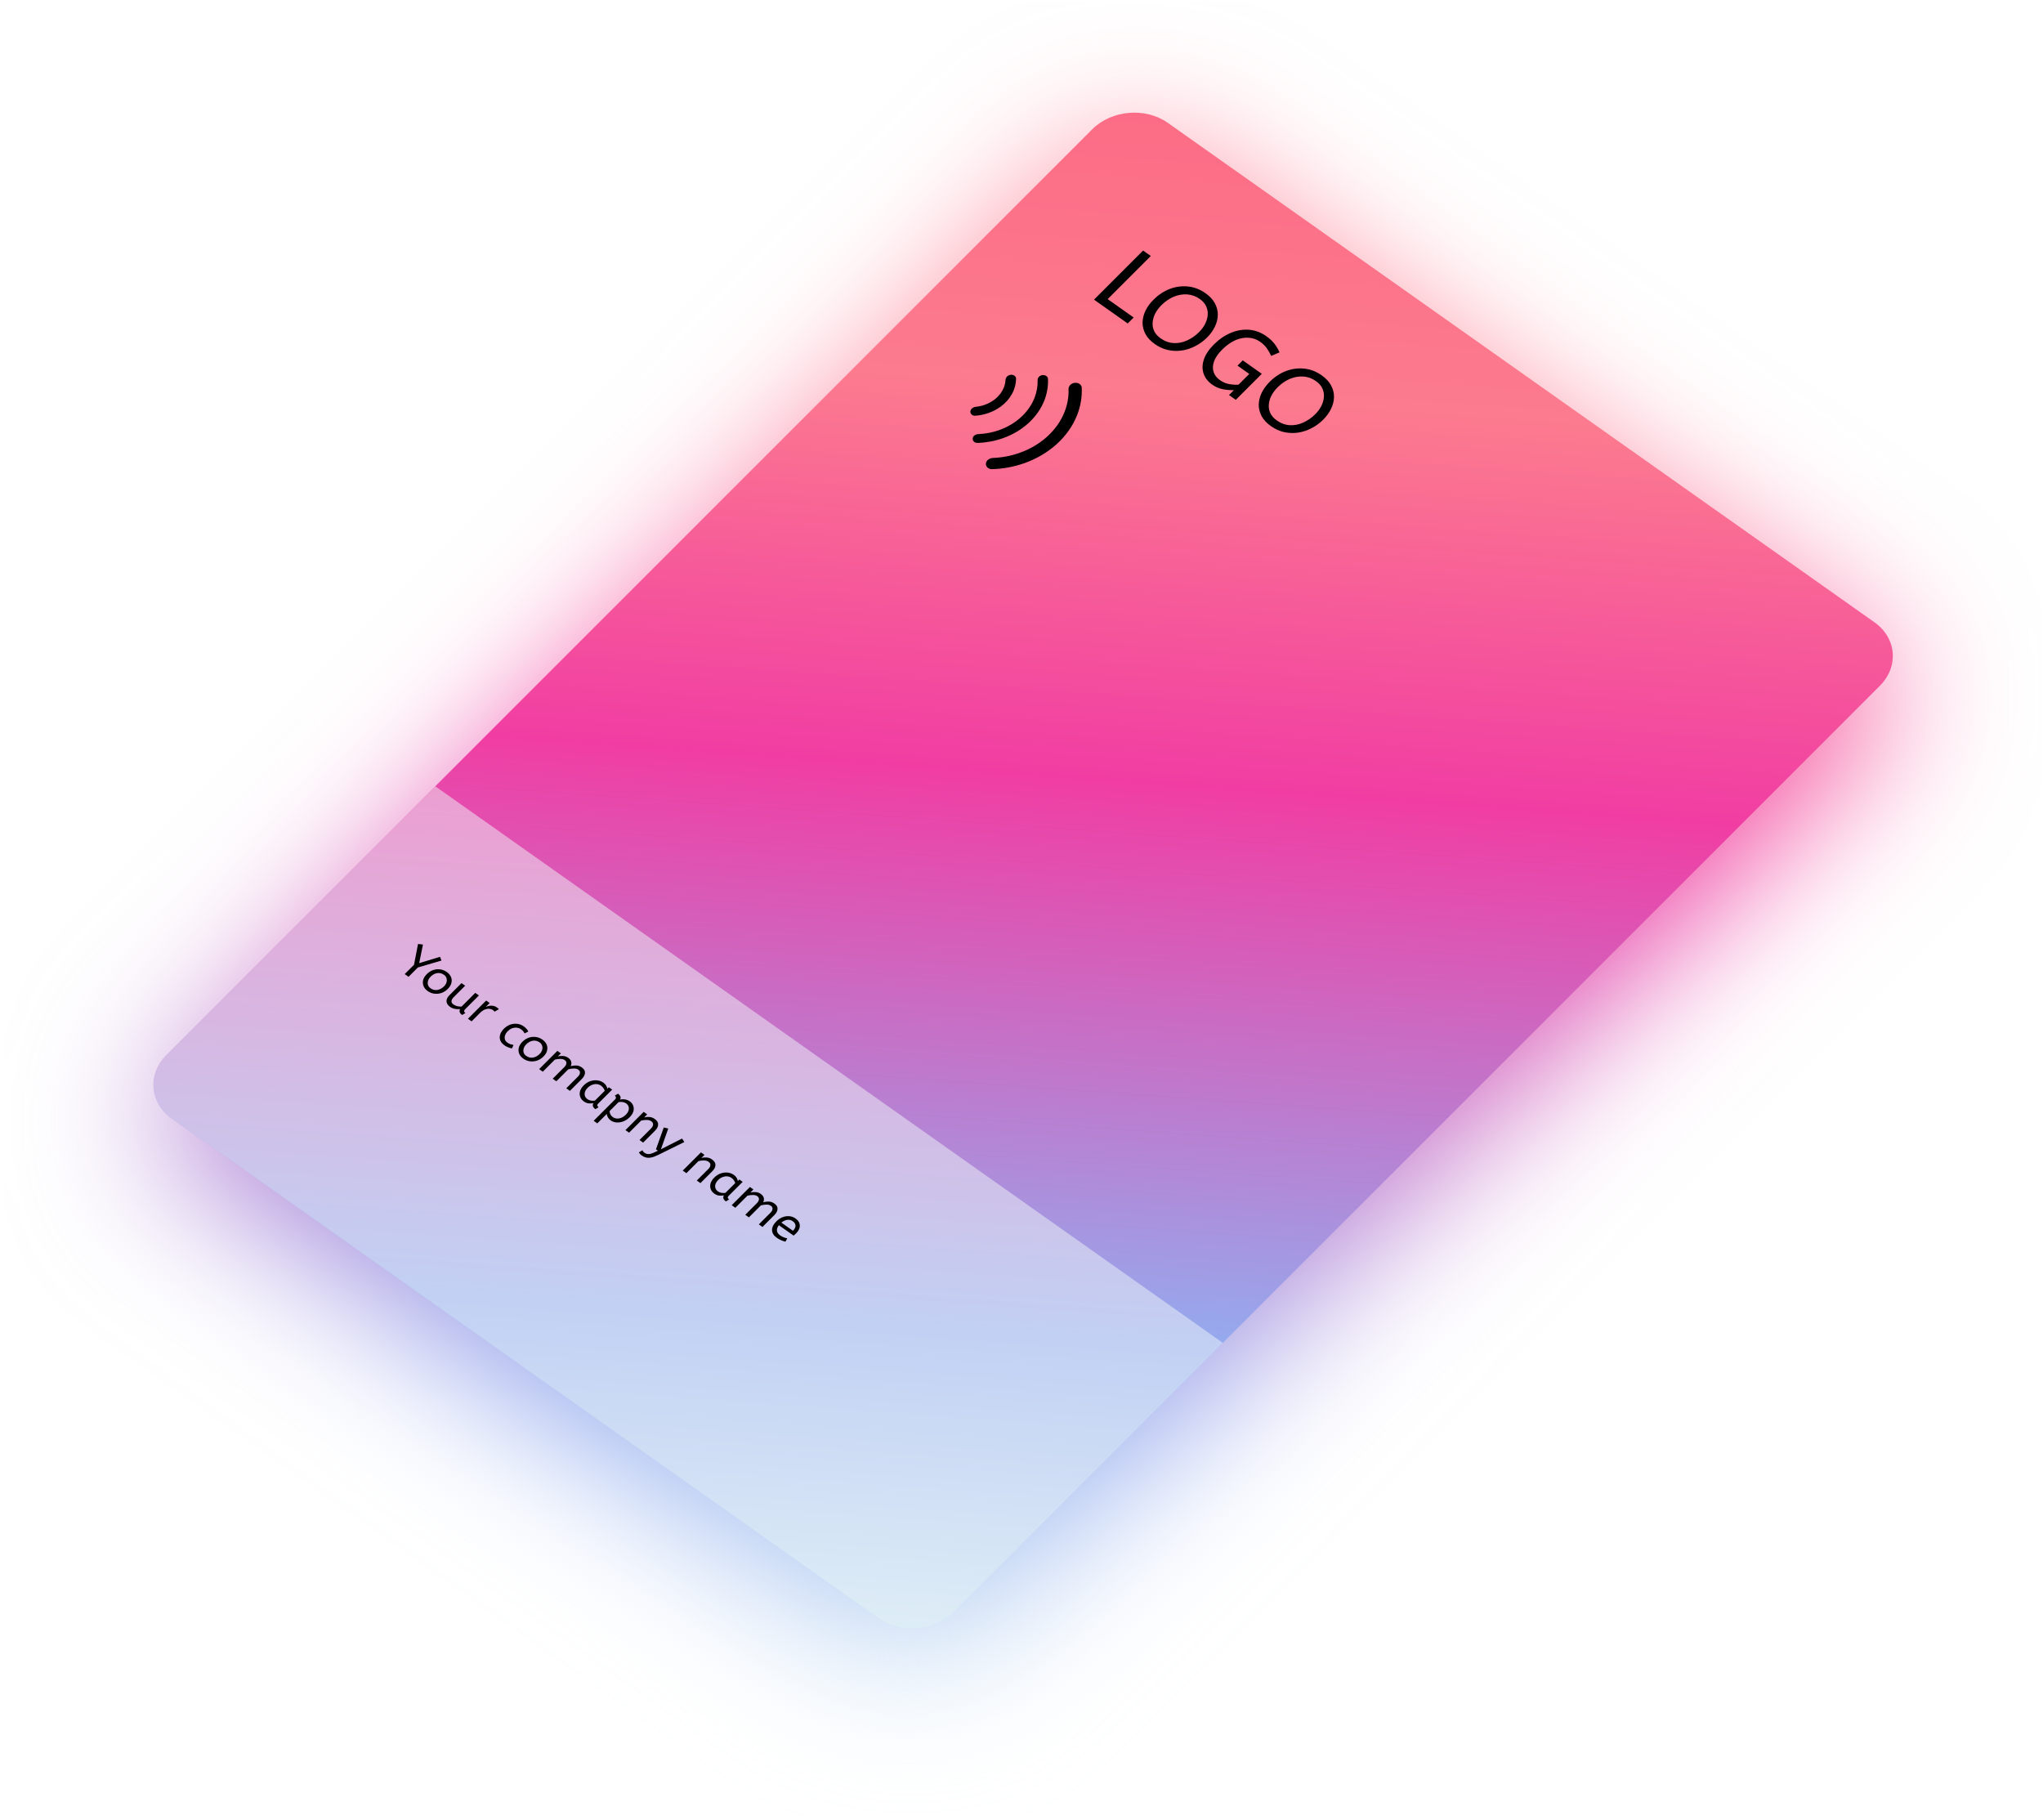
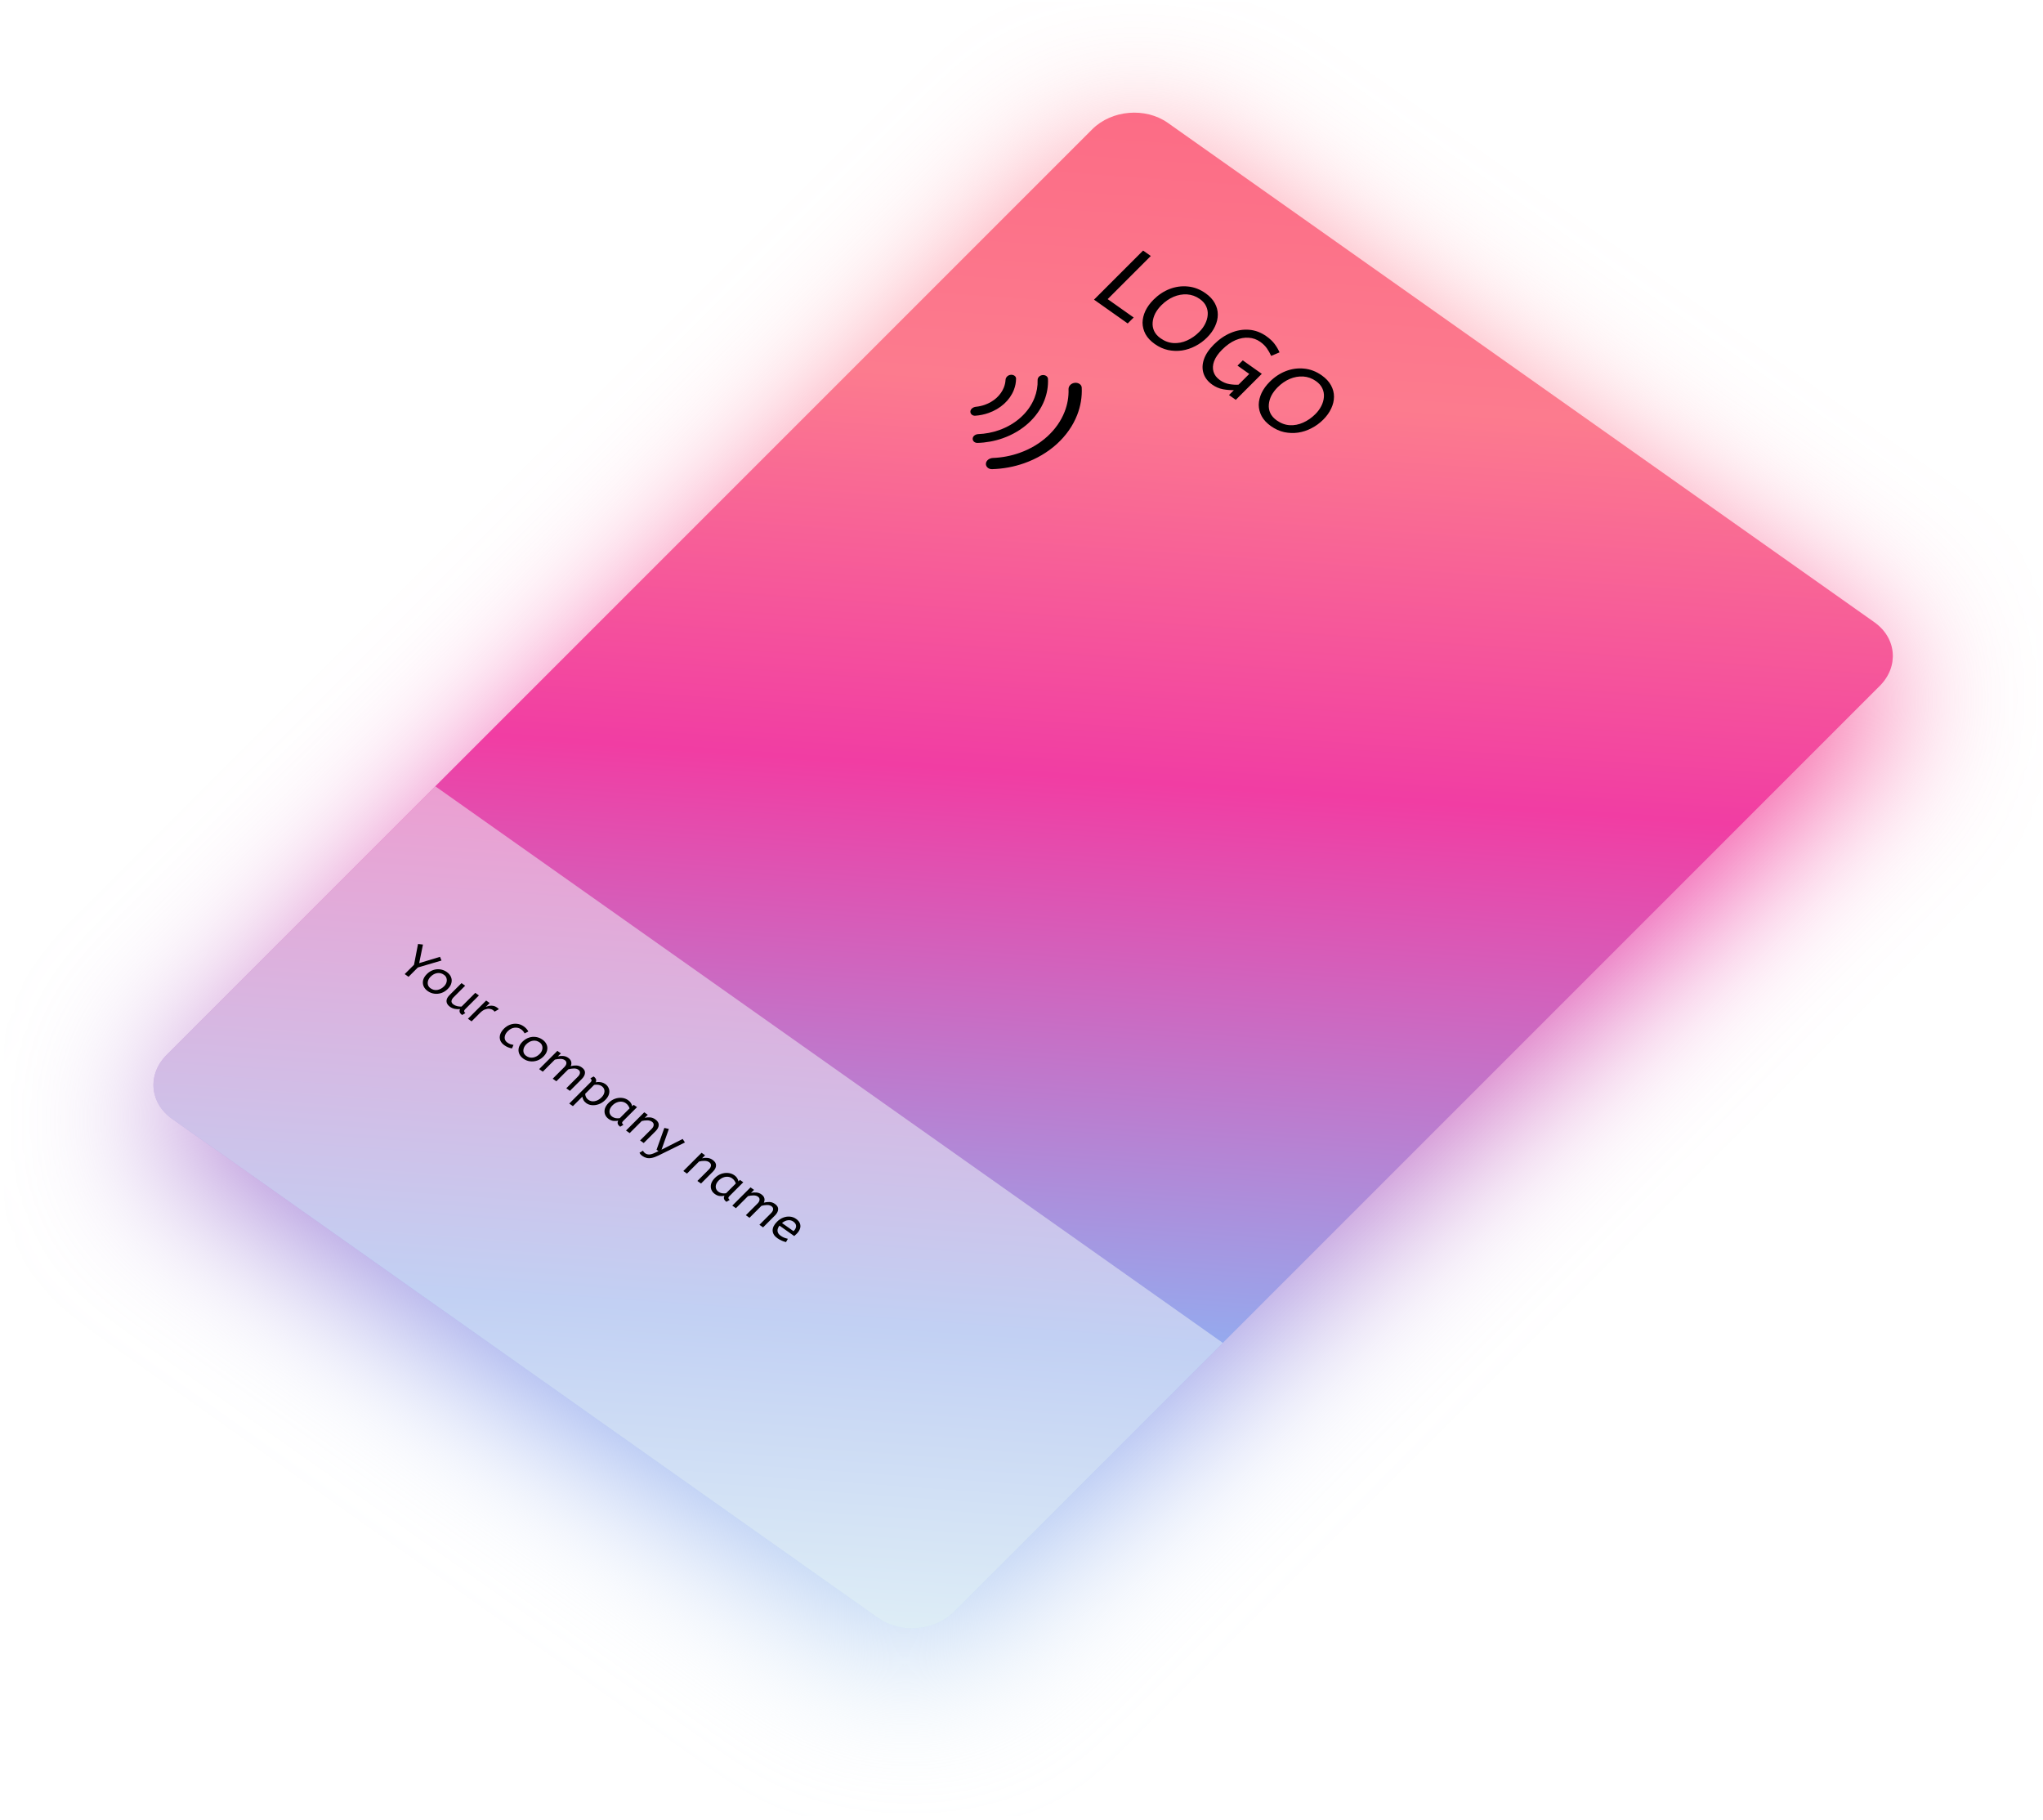
<svg xmlns="http://www.w3.org/2000/svg" width="412" height="367" viewBox="0 0 412 367" fill="none">
-   <g filter="url(#filter0_f_291_292)">
-     <rect width="194.474" height="284.009" rx="10" transform="matrix(0.816642 0.577145 -0.707107 0.707107 227.337 26.7021)" fill="url(#paint0_linear_291_292)" />
+   <g filter="url(#filter0_f_514_300)">
+     <rect width="194.474" height="284.009" rx="10" transform="matrix(0.816642 0.577145 -0.707107 0.707107 227.337 26.7021)" fill="url(#paint0_linear_514_300)" />
  </g>
-   <rect width="194.474" height="284.009" rx="10" transform="matrix(0.816642 0.577145 -0.707107 0.707107 227.337 19)" fill="url(#paint1_linear_291_292)" />
+   <rect width="194.474" height="284.009" rx="10" transform="matrix(0.816642 0.577145 -0.707107 0.707107 227.337 19)" fill="url(#paint1_linear_514_300)" />
  <path d="M87.781 158.557L246.597 270.796L192.399 324.994C188.494 328.899 181.672 329.481 177.162 326.294L34.679 225.597C30.169 222.409 29.678 216.659 33.584 212.754L87.781 158.557Z" fill="#F1F6F8" fill-opacity="0.5" />
  <path d="M198.824 93.48C198.774 94.102 199.33 94.63 200.067 94.609C202.283 94.544 204.482 94.138 206.555 93.407C209.043 92.529 211.288 91.206 213.131 89.529C214.973 87.853 216.368 85.865 217.217 83.707C217.924 81.909 218.238 80.029 218.146 78.161C218.115 77.54 217.448 77.113 216.717 77.202V77.202C215.985 77.292 215.466 77.864 215.487 78.485C215.54 80.025 215.271 81.571 214.688 83.053C213.964 84.894 212.773 86.591 211.201 88.021C209.628 89.452 207.712 90.582 205.589 91.33C203.881 91.933 202.073 92.277 200.248 92.349C199.511 92.379 198.874 92.858 198.824 93.48V93.48Z" fill="black" />
  <path d="M196.157 88.429C196.118 88.918 196.554 89.333 197.133 89.316C198.874 89.265 200.602 88.946 202.231 88.372C204.186 87.682 205.95 86.642 207.397 85.325C208.845 84.008 209.941 82.447 210.608 80.751C211.163 79.338 211.41 77.861 211.337 76.394C211.313 75.906 210.79 75.57 210.215 75.64V75.64C209.64 75.711 209.232 76.16 209.249 76.648C209.29 77.858 209.079 79.073 208.621 80.237C208.052 81.684 207.117 83.017 205.881 84.141C204.646 85.265 203.141 86.152 201.472 86.74C200.13 87.214 198.709 87.484 197.275 87.541C196.697 87.564 196.196 87.941 196.157 88.429V88.429Z" fill="black" />
  <path d="M195.691 82.959C195.652 83.452 196.093 83.873 196.677 83.832C197.593 83.768 198.498 83.582 199.357 83.279C200.547 82.86 201.619 82.227 202.5 81.426C203.381 80.625 204.047 79.675 204.453 78.643C204.746 77.898 204.898 77.123 204.904 76.348C204.908 75.854 204.376 75.515 203.796 75.585V75.585C203.215 75.656 202.808 76.111 202.781 76.605C202.753 77.119 202.641 77.63 202.447 78.124C202.14 78.905 201.635 79.623 200.969 80.23C200.303 80.836 199.491 81.314 198.591 81.632C198.021 81.833 197.425 81.966 196.82 82.028C196.238 82.088 195.731 82.465 195.691 82.959V82.959Z" fill="black" />
  <path d="M220.625 60.424L230.524 50.525L232.076 51.621L223.378 60.319L228.621 64.024L227.419 65.226L220.625 60.424ZM232.879 69.374C232.03 68.774 231.405 68.108 231.005 67.374C230.614 66.631 230.416 65.863 230.41 65.07C230.424 64.276 230.617 63.479 230.989 62.68C231.371 61.888 231.916 61.139 232.623 60.432C233.594 59.461 234.674 58.743 235.862 58.28C237.071 57.815 238.3 57.645 239.549 57.771C240.807 57.888 241.997 58.343 243.118 59.136C243.957 59.728 244.576 60.391 244.976 61.124C245.387 61.866 245.591 62.637 245.588 63.44C245.585 64.242 245.397 65.034 245.024 65.816C244.661 66.606 244.126 67.355 243.419 68.062C242.712 68.769 241.922 69.345 241.05 69.79C240.188 70.243 239.287 70.54 238.347 70.68C237.417 70.811 236.483 70.779 235.546 70.583C234.618 70.378 233.729 69.975 232.879 69.374ZM234.039 68.215C234.878 68.807 235.754 69.129 236.669 69.181C237.584 69.232 238.48 69.061 239.358 68.667C240.255 68.271 241.081 67.696 241.835 66.942C242.344 66.433 242.747 65.881 243.044 65.287C243.342 64.692 243.511 64.095 243.552 63.497C243.602 62.889 243.496 62.307 243.234 61.752C242.983 61.204 242.558 60.718 241.959 60.295C241.164 59.733 240.303 59.423 239.378 59.364C238.463 59.313 237.556 59.476 236.657 59.855C235.769 60.241 234.952 60.807 234.208 61.551C233.698 62.06 233.285 62.613 232.968 63.209C232.67 63.804 232.497 64.405 232.446 65.013C232.396 65.621 232.496 66.199 232.747 66.747C233.01 67.302 233.44 67.792 234.039 68.215ZM244.472 77.567C243.59 76.944 243.004 76.192 242.714 75.311C242.424 74.43 242.446 73.488 242.78 72.485C243.123 71.473 243.79 70.472 244.78 69.482C245.836 68.426 246.971 67.643 248.186 67.134C249.411 66.616 250.636 66.404 251.862 66.497C253.108 66.59 254.28 67.024 255.38 67.801C256.088 68.302 256.644 68.823 257.048 69.367C257.453 69.91 257.782 70.473 258.037 71.055L256.348 71.768C256.107 71.228 255.818 70.718 255.481 70.238C255.154 69.765 254.702 69.325 254.125 68.917C253.439 68.433 252.669 68.162 251.815 68.106C250.97 68.04 250.083 68.201 249.155 68.591C248.237 68.988 247.335 69.63 246.449 70.516C245.657 71.308 245.12 72.087 244.837 72.853C244.564 73.609 244.527 74.315 244.726 74.971C244.925 75.627 245.351 76.185 246.005 76.647C246.614 77.078 247.262 77.351 247.947 77.465C248.652 77.577 249.259 77.611 249.767 77.568L251.931 75.404L249.562 73.731L250.623 72.67L254.461 75.383L249.214 80.629L247.843 79.66L248.832 78.67C248.159 78.693 247.428 78.634 246.638 78.495C245.858 78.346 245.136 78.036 244.472 77.567ZM256.31 85.934C255.461 85.333 254.836 84.667 254.436 83.933C254.045 83.19 253.847 82.422 253.84 81.63C253.854 80.835 254.047 80.038 254.419 79.239C254.802 78.447 255.347 77.698 256.054 76.991C257.025 76.02 258.105 75.302 259.293 74.839C260.502 74.374 261.73 74.204 262.979 74.33C264.238 74.447 265.427 74.902 266.549 75.695C267.387 76.287 268.007 76.95 268.407 77.684C268.818 78.425 269.022 79.196 269.019 79.999C269.016 80.801 268.827 81.593 268.454 82.375C268.092 83.165 267.557 83.914 266.85 84.621C266.143 85.328 265.353 85.904 264.48 86.349C263.618 86.802 262.718 87.099 261.778 87.24C260.848 87.371 259.914 87.338 258.976 87.142C258.048 86.937 257.159 86.534 256.31 85.934ZM257.47 84.774C258.308 85.367 259.185 85.688 260.1 85.74C261.015 85.791 261.911 85.62 262.788 85.226C263.686 84.83 264.511 84.255 265.266 83.501C265.775 82.992 266.178 82.44 266.475 81.846C266.772 81.251 266.941 80.654 266.982 80.056C267.033 79.448 266.927 78.866 266.665 78.311C266.413 77.763 265.988 77.278 265.389 76.854C264.594 76.293 263.734 75.982 262.808 75.923C261.893 75.872 260.986 76.035 260.087 76.414C259.199 76.8 258.383 77.366 257.638 78.111C257.129 78.62 256.716 79.172 256.398 79.769C256.101 80.363 255.927 80.964 255.877 81.572C255.826 82.18 255.927 82.758 256.178 83.306C256.44 83.861 256.871 84.351 257.47 84.774Z" fill="black" />
-   <path d="M81.613 196.429L83.494 194.548L84.303 190.352L85.296 190.474L84.533 194.22L88.73 192.95L89.031 193.694L84.27 195.096L82.389 196.977L81.613 196.429ZM86.258 199.856C85.856 199.572 85.574 199.236 85.413 198.848C85.257 198.456 85.23 198.051 85.332 197.633C85.445 197.213 85.689 196.815 86.067 196.438C86.463 196.042 86.897 195.766 87.37 195.609C87.842 195.452 88.317 195.41 88.794 195.481C89.271 195.553 89.708 195.729 90.105 196.01C90.502 196.291 90.781 196.62 90.942 196.999C91.107 197.382 91.139 197.782 91.036 198.2C90.944 198.618 90.702 199.022 90.311 199.414C89.92 199.805 89.485 200.081 89.008 200.243C88.535 200.399 88.058 200.444 87.577 200.378C87.101 200.315 86.661 200.141 86.258 199.856ZM86.824 199.291C87.254 199.595 87.714 199.706 88.203 199.626C88.698 199.541 89.145 199.298 89.546 198.897C89.791 198.652 89.955 198.385 90.038 198.098C90.125 197.806 90.127 197.526 90.043 197.257C89.969 196.987 89.801 196.76 89.539 196.575C89.109 196.271 88.652 196.157 88.167 196.233C87.683 196.309 87.237 196.55 86.832 196.955C86.587 197.2 86.418 197.471 86.326 197.768C86.238 198.06 86.231 198.341 86.306 198.61C86.39 198.879 86.563 199.106 86.824 199.291ZM90.739 203.023C90.494 202.85 90.307 202.641 90.179 202.398C90.051 202.154 90.018 201.886 90.08 201.591C90.146 201.293 90.347 200.976 90.682 200.641L93.072 198.251L93.807 198.77L91.501 201.076C91.214 201.363 91.063 201.635 91.049 201.89C91.04 202.141 91.171 202.363 91.444 202.555C91.667 202.713 91.919 202.827 92.202 202.898C92.494 202.968 92.788 202.995 93.084 202.978L95.848 200.213L96.583 200.733L93.861 203.455C93.658 203.658 93.573 203.827 93.605 203.962C93.647 204.096 93.728 204.206 93.848 204.291L93.198 204.676C92.691 204.318 92.553 203.922 92.782 203.489C92.421 203.524 92.062 203.507 91.703 203.439C91.349 203.365 91.028 203.227 90.739 203.023ZM94.364 205.44L98.041 201.763L98.751 202.265L97.953 203.064C98.179 202.959 98.418 202.882 98.67 202.835C98.926 202.783 99.184 202.78 99.444 202.827C99.709 202.869 99.961 202.975 100.2 203.144C100.282 203.202 100.359 203.264 100.431 203.331C100.508 203.394 100.567 203.451 100.607 203.504L99.729 204.006C99.663 203.895 99.559 203.79 99.418 203.69C99.216 203.547 98.974 203.46 98.69 203.428C98.411 203.4 98.108 203.448 97.781 203.57C97.459 203.697 97.138 203.921 96.817 204.241L95.099 205.959L94.364 205.44ZM101.704 210.772C101.301 210.488 101.028 210.157 100.883 209.782C100.749 209.405 100.744 209.015 100.868 208.612C100.997 208.205 101.25 207.812 101.627 207.435C101.98 207.082 102.385 206.816 102.841 206.639C103.302 206.466 103.772 206.405 104.252 206.454C104.737 206.499 105.189 206.67 105.608 206.966C105.848 207.135 106.038 207.302 106.18 207.467C106.328 207.636 106.451 207.815 106.549 208.005L105.791 208.386C105.704 208.213 105.604 208.062 105.491 207.933C105.388 207.804 105.252 207.68 105.083 207.561C104.702 207.291 104.261 207.185 103.759 207.24C103.267 207.295 102.812 207.532 102.392 207.952C102.138 208.206 101.961 208.476 101.863 208.76C101.764 209.045 101.749 209.315 101.817 209.573C101.89 209.834 102.058 210.057 102.319 210.241C102.526 210.388 102.722 210.494 102.906 210.56C103.096 210.621 103.313 210.674 103.557 210.718L103.248 211.417C102.999 211.378 102.745 211.307 102.486 211.204C102.231 211.105 101.971 210.961 101.704 210.772ZM105.55 213.49C105.147 213.206 104.865 212.87 104.704 212.482C104.548 212.09 104.521 211.685 104.624 211.267C104.736 210.847 104.981 210.449 105.358 210.072C105.754 209.676 106.189 209.4 106.661 209.243C107.134 209.086 107.609 209.044 108.085 209.115C108.562 209.187 108.999 209.363 109.397 209.644C109.794 209.924 110.073 210.254 110.233 210.633C110.399 211.016 110.43 211.416 110.328 211.834C110.236 212.252 109.994 212.656 109.603 213.048C109.211 213.439 108.777 213.715 108.3 213.877C107.827 214.033 107.35 214.078 106.868 214.012C106.392 213.949 105.953 213.775 105.55 213.49ZM106.116 212.925C106.546 213.229 107.006 213.34 107.495 213.26C107.989 213.174 108.436 212.931 108.837 212.531C109.082 212.286 109.246 212.019 109.329 211.732C109.417 211.44 109.419 211.16 109.334 210.891C109.26 210.621 109.092 210.394 108.831 210.209C108.401 209.905 107.943 209.791 107.459 209.867C106.974 209.943 106.529 210.184 106.124 210.589C105.879 210.834 105.71 211.105 105.617 211.402C105.53 211.694 105.523 211.975 105.597 212.244C105.682 212.513 105.854 212.74 106.116 212.925ZM108.727 215.591L112.404 211.914L113.115 212.416L112.499 213.031C112.85 212.941 113.208 212.912 113.574 212.946C113.945 212.975 114.28 213.095 114.58 213.306C114.917 213.545 115.121 213.81 115.192 214.102C115.269 214.397 115.232 214.693 115.084 214.99C115.469 214.893 115.852 214.849 116.232 214.86C116.616 214.875 116.98 215.003 117.323 215.246C117.786 215.573 118.002 215.942 117.971 216.355C117.949 216.766 117.736 217.175 117.331 217.58L114.934 219.977L114.199 219.458L116.546 217.11C116.801 216.856 116.938 216.602 116.957 216.351C116.981 216.094 116.874 215.881 116.634 215.712C116.389 215.539 116.08 215.457 115.708 215.468C115.345 215.477 114.979 215.532 114.609 215.632L112.198 218.044L111.463 217.524L113.81 215.177C114.065 214.922 114.202 214.669 114.221 214.417C114.246 214.161 114.138 213.948 113.898 213.779C113.659 213.609 113.355 213.527 112.987 213.533C112.624 213.534 112.26 213.582 111.895 213.678L109.462 216.11L108.727 215.591ZM117.74 222.105C117.386 221.855 117.143 221.55 117.01 221.191C116.877 220.831 116.865 220.449 116.973 220.043C117.092 219.636 117.345 219.239 117.731 218.853C118.099 218.485 118.513 218.215 118.974 218.042C119.441 217.872 119.909 217.809 120.378 217.851C120.857 217.892 121.293 218.051 121.685 218.328C121.93 218.501 122.112 218.695 122.233 218.908C122.364 219.122 122.448 219.334 122.487 219.547L122.784 219.25L123.454 219.723L120.668 222.509C120.488 222.688 120.42 222.84 120.461 222.966C120.513 223.091 120.598 223.196 120.718 223.281L120.068 223.666C119.545 223.297 119.413 222.89 119.672 222.445C119.396 222.507 119.086 222.525 118.74 222.499C118.406 222.471 118.072 222.34 117.74 222.105ZM118.469 221.655C118.676 221.801 118.914 221.897 119.184 221.943C119.459 221.985 119.725 221.983 119.982 221.94L121.955 219.967C121.897 219.774 121.805 219.587 121.677 219.409C121.559 219.229 121.403 219.07 121.207 218.931C120.945 218.747 120.655 218.642 120.336 218.618C120.027 218.592 119.711 218.643 119.389 218.769C119.072 218.891 118.777 219.089 118.504 219.362C118.24 219.626 118.061 219.902 117.968 220.191C117.88 220.474 117.877 220.746 117.961 221.006C118.049 221.262 118.219 221.478 118.469 221.655ZM119.72 226.015L124.012 221.723C124.172 221.562 124.239 221.416 124.213 221.285C124.196 221.153 124.117 221.037 123.976 220.937L124.626 220.551C125.127 220.905 125.268 221.299 125.049 221.731C125.174 221.699 125.343 221.678 125.558 221.668C125.777 221.663 126.012 221.688 126.262 221.744C126.518 221.804 126.763 221.917 126.997 222.082C127.324 222.313 127.553 222.604 127.686 222.955C127.828 223.305 127.845 223.683 127.736 224.089C127.632 224.49 127.38 224.891 126.979 225.292C126.588 225.683 126.157 225.966 125.686 226.14C125.219 226.309 124.762 226.376 124.314 226.341C123.876 226.305 123.494 226.171 123.167 225.941C122.916 225.764 122.725 225.556 122.592 225.317C122.464 225.074 122.385 224.845 122.357 224.632L120.455 226.534L119.72 226.015ZM123.586 225.271C123.956 225.533 124.38 225.619 124.859 225.531C125.347 225.442 125.797 225.192 126.207 224.782C126.49 224.499 126.673 224.214 126.755 223.927C126.844 223.644 126.844 223.378 126.757 223.131C126.675 222.888 126.516 222.684 126.282 222.519C126.048 222.353 125.784 222.255 125.49 222.224C125.206 222.192 124.956 222.2 124.74 222.249L122.93 224.059C122.944 224.287 123.001 224.508 123.101 224.724C123.206 224.935 123.368 225.117 123.586 225.271ZM126.129 227.889L129.806 224.212L130.516 224.714L129.901 225.329C130.251 225.239 130.61 225.211 130.976 225.244C131.352 225.277 131.703 225.408 132.03 225.639C132.509 225.978 132.741 226.355 132.725 226.77C132.715 227.189 132.505 227.604 132.094 228.014L129.697 230.411L128.962 229.892L131.289 227.565C131.553 227.301 131.691 227.037 131.705 226.773C131.723 226.513 131.605 226.292 131.349 226.111C131.098 225.934 130.784 225.845 130.405 225.843C130.031 225.836 129.661 225.88 129.296 225.976L126.864 228.408L126.129 227.889ZM129.427 233.02C129.264 232.905 129.134 232.788 129.037 232.672C128.945 232.559 128.883 232.458 128.85 232.371L129.544 231.956C129.576 232.035 129.629 232.121 129.704 232.214C129.778 232.307 129.875 232.395 129.995 232.48C130.224 232.642 130.491 232.722 130.798 232.722C131.105 232.722 131.527 232.593 132.062 232.336L132.675 232.044L132.283 231.767L133.856 227.364L134.764 227.572L133.287 231.753L137.553 229.591L138.005 230.296L132.754 232.885C132.219 233.151 131.753 233.324 131.356 233.405C130.958 233.487 130.606 233.491 130.298 233.418C129.989 233.345 129.699 233.212 129.427 233.02ZM137.684 236.056L141.361 232.379L142.072 232.881L141.457 233.496C141.807 233.406 142.165 233.377 142.531 233.411C142.908 233.444 143.259 233.575 143.586 233.806C144.065 234.145 144.297 234.522 144.281 234.937C144.271 235.356 144.06 235.771 143.65 236.181L141.253 238.578L140.518 238.058L142.845 235.732C143.109 235.468 143.247 235.204 143.26 234.94C143.279 234.68 143.161 234.459 142.905 234.278C142.654 234.101 142.34 234.012 141.961 234.009C141.587 234.002 141.217 234.047 140.852 234.143L138.419 236.575L137.684 236.056ZM144.058 240.705C143.704 240.455 143.46 240.15 143.327 239.79C143.194 239.431 143.182 239.048 143.291 238.642C143.409 238.235 143.662 237.839 144.049 237.452C144.416 237.084 144.831 236.814 145.292 236.641C145.758 236.472 146.226 236.408 146.695 236.45C147.175 236.491 147.61 236.65 148.002 236.927C148.247 237.1 148.43 237.294 148.551 237.508C148.681 237.721 148.766 237.934 148.804 238.146L149.101 237.849L149.771 238.322L146.985 241.108C146.806 241.287 146.737 241.44 146.779 241.566C146.83 241.691 146.916 241.795 147.036 241.88L146.385 242.265C145.863 241.896 145.731 241.489 145.99 241.044C145.714 241.107 145.403 241.125 145.058 241.098C144.723 241.07 144.39 240.939 144.058 240.705ZM144.787 240.254C144.993 240.401 145.232 240.497 145.502 240.543C145.776 240.584 146.042 240.583 146.3 240.539L148.272 238.566C148.215 238.373 148.122 238.187 147.995 238.008C147.877 237.828 147.72 237.669 147.524 237.531C147.263 237.346 146.972 237.241 146.653 237.217C146.344 237.192 146.029 237.242 145.707 237.369C145.39 237.491 145.095 237.688 144.821 237.962C144.557 238.226 144.379 238.502 144.286 238.79C144.197 239.074 144.195 239.345 144.278 239.606C144.367 239.861 144.536 240.077 144.787 240.254ZM147.557 243.033L151.234 239.356L151.945 239.859L151.33 240.474C151.68 240.383 152.038 240.355 152.405 240.389C152.775 240.417 153.11 240.537 153.41 240.749C153.747 240.988 153.952 241.253 154.023 241.544C154.099 241.839 154.063 242.136 153.914 242.433C154.3 242.335 154.682 242.292 155.062 242.303C155.447 242.317 155.811 242.446 156.154 242.688C156.617 243.015 156.832 243.385 156.801 243.797C156.78 244.209 156.566 244.617 156.161 245.023L153.764 247.42L153.029 246.9L155.377 244.553C155.631 244.298 155.768 244.045 155.788 243.793C155.812 243.537 155.704 243.324 155.465 243.155C155.22 242.981 154.911 242.9 154.538 242.91C154.176 242.92 153.809 242.974 153.439 243.075L151.028 245.486L150.293 244.967L152.641 242.619C152.895 242.365 153.032 242.111 153.052 241.86C153.076 241.603 152.968 241.39 152.729 241.221C152.489 241.052 152.185 240.97 151.818 240.975C151.454 240.976 151.09 241.025 150.725 241.12L148.292 243.553L147.557 243.033ZM156.644 249.6C156.034 249.169 155.717 248.659 155.692 248.07C155.678 247.481 155.975 246.882 156.583 246.274C156.95 245.906 157.357 245.634 157.802 245.458C158.258 245.282 158.713 245.213 159.166 245.252C159.624 245.286 160.044 245.438 160.425 245.707C160.833 245.996 161.093 246.312 161.204 246.656C161.326 246.999 161.325 247.349 161.202 247.704C161.079 248.059 160.861 248.393 160.55 248.704C160.385 248.869 160.217 249.023 160.045 249.167L157.072 247.067C156.777 247.445 156.647 247.812 156.683 248.167C156.718 248.522 156.924 248.832 157.299 249.098C157.544 249.271 157.786 249.405 158.024 249.501C158.268 249.593 158.514 249.667 158.765 249.723L158.392 250.389C158.12 250.325 157.839 250.231 157.546 250.105C157.25 249.984 156.949 249.815 156.644 249.6ZM157.58 246.545L159.908 248.19C160.266 247.831 160.438 247.482 160.425 247.143C160.411 246.803 160.222 246.505 159.857 246.247C159.541 246.024 159.184 245.936 158.783 245.983C158.388 246.025 157.987 246.212 157.58 246.545Z" fill="black" />
+   <path d="M81.613 196.429L83.494 194.548L84.303 190.352L85.296 190.474L84.533 194.22L88.73 192.95L89.031 193.694L84.27 195.096L82.389 196.977L81.613 196.429ZM86.258 199.856C85.856 199.572 85.574 199.236 85.413 198.848C85.257 198.456 85.23 198.051 85.332 197.633C85.445 197.213 85.689 196.815 86.067 196.438C86.463 196.042 86.897 195.766 87.37 195.609C87.842 195.452 88.317 195.41 88.794 195.481C89.271 195.553 89.708 195.729 90.105 196.01C90.502 196.291 90.781 196.62 90.942 196.999C91.107 197.382 91.139 197.782 91.036 198.2C90.944 198.618 90.702 199.022 90.311 199.414C89.92 199.805 89.485 200.081 89.008 200.243C88.535 200.399 88.058 200.444 87.577 200.378C87.101 200.315 86.661 200.141 86.258 199.856ZM86.824 199.291C87.254 199.595 87.714 199.706 88.203 199.626C88.698 199.541 89.145 199.298 89.546 198.897C89.791 198.652 89.955 198.385 90.038 198.098C90.125 197.806 90.127 197.526 90.043 197.257C89.969 196.987 89.801 196.76 89.539 196.575C89.109 196.271 88.652 196.157 88.167 196.233C87.683 196.309 87.237 196.55 86.832 196.955C86.587 197.2 86.418 197.471 86.326 197.768C86.238 198.06 86.231 198.341 86.306 198.61C86.39 198.879 86.563 199.106 86.824 199.291ZM90.739 203.023C90.494 202.85 90.307 202.641 90.179 202.398C90.051 202.154 90.018 201.886 90.08 201.591C90.146 201.293 90.347 200.976 90.682 200.641L93.072 198.251L93.807 198.77L91.501 201.076C91.214 201.363 91.063 201.635 91.049 201.89C91.04 202.141 91.171 202.363 91.444 202.555C91.667 202.713 91.919 202.827 92.202 202.898C92.494 202.968 92.788 202.995 93.084 202.978L95.848 200.213L96.583 200.733L93.861 203.455C93.658 203.658 93.573 203.827 93.605 203.962C93.647 204.096 93.728 204.206 93.848 204.291L93.198 204.676C92.691 204.318 92.553 203.922 92.782 203.489C92.421 203.524 92.062 203.507 91.703 203.439C91.349 203.365 91.028 203.227 90.739 203.023ZM94.364 205.44L98.041 201.763L98.751 202.265L97.953 203.064C98.179 202.959 98.418 202.882 98.67 202.835C98.926 202.783 99.184 202.78 99.444 202.827C99.709 202.869 99.961 202.975 100.2 203.144C100.282 203.202 100.359 203.264 100.431 203.331C100.508 203.394 100.567 203.451 100.607 203.504L99.729 204.006C99.663 203.895 99.559 203.79 99.418 203.69C99.216 203.547 98.974 203.46 98.69 203.428C98.411 203.4 98.108 203.448 97.781 203.57C97.459 203.697 97.138 203.921 96.817 204.241L95.099 205.959L94.364 205.44ZM101.704 210.772C101.301 210.488 101.028 210.157 100.883 209.782C100.749 209.405 100.744 209.015 100.868 208.612C100.997 208.205 101.25 207.812 101.627 207.435C101.98 207.082 102.385 206.816 102.841 206.639C103.302 206.466 103.772 206.405 104.252 206.454C104.737 206.499 105.189 206.67 105.608 206.966C105.848 207.135 106.038 207.302 106.18 207.467C106.328 207.636 106.451 207.815 106.549 208.005L105.791 208.386C105.704 208.213 105.604 208.062 105.491 207.933C105.388 207.804 105.252 207.68 105.083 207.561C104.702 207.291 104.261 207.185 103.759 207.24C103.267 207.295 102.812 207.532 102.392 207.952C102.138 208.206 101.961 208.476 101.863 208.76C101.764 209.045 101.749 209.315 101.817 209.573C101.89 209.834 102.058 210.057 102.319 210.241C102.526 210.388 102.722 210.494 102.906 210.56C103.096 210.621 103.313 210.674 103.557 210.718L103.248 211.417C102.999 211.378 102.745 211.307 102.486 211.204C102.231 211.105 101.971 210.961 101.704 210.772ZM105.55 213.49C105.147 213.206 104.865 212.87 104.704 212.482C104.548 212.09 104.521 211.685 104.624 211.267C104.736 210.847 104.981 210.449 105.358 210.072C105.754 209.676 106.189 209.4 106.661 209.243C107.134 209.086 107.609 209.044 108.085 209.115C108.562 209.187 108.999 209.363 109.397 209.644C109.794 209.924 110.073 210.254 110.233 210.633C110.399 211.016 110.43 211.416 110.328 211.834C110.236 212.252 109.994 212.656 109.603 213.048C109.211 213.439 108.777 213.715 108.3 213.877C107.827 214.033 107.35 214.078 106.868 214.012C106.392 213.949 105.953 213.775 105.55 213.49ZM106.116 212.925C106.546 213.229 107.006 213.34 107.495 213.26C107.989 213.174 108.436 212.931 108.837 212.531C109.082 212.286 109.246 212.019 109.329 211.732C109.417 211.44 109.419 211.16 109.334 210.891C109.26 210.621 109.092 210.394 108.831 210.209C108.401 209.905 107.943 209.791 107.459 209.867C106.974 209.943 106.529 210.184 106.124 210.589C105.879 210.834 105.71 211.105 105.617 211.402C105.53 211.694 105.523 211.975 105.597 212.244C105.682 212.513 105.854 212.74 106.116 212.925ZM108.727 215.591L112.404 211.914L113.115 212.416L112.499 213.031C112.85 212.941 113.208 212.912 113.574 212.946C113.945 212.975 114.28 213.095 114.58 213.306C114.917 213.545 115.121 213.81 115.192 214.102C115.269 214.397 115.232 214.693 115.084 214.99C115.469 214.893 115.852 214.849 116.232 214.86C116.616 214.875 116.98 215.003 117.323 215.246C117.786 215.573 118.002 215.942 117.971 216.355C117.949 216.766 117.736 217.175 117.331 217.58L114.934 219.977L114.199 219.458L116.546 217.11C116.801 216.856 116.938 216.602 116.957 216.351C116.981 216.094 116.874 215.881 116.634 215.712C116.389 215.539 116.08 215.457 115.708 215.468C115.345 215.477 114.979 215.532 114.609 215.632L112.198 218.044L111.463 217.524L113.81 215.177C114.065 214.922 114.202 214.669 114.221 214.417C114.246 214.161 114.138 213.948 113.898 213.779C113.659 213.609 113.355 213.527 112.987 213.533C112.624 213.534 112.26 213.582 111.895 213.678L109.462 216.11L108.727 215.591ZM114.799 222.537L119.091 218.245C119.252 218.085 119.319 217.939 119.292 217.808C119.276 217.675 119.197 217.559 119.055 217.459L119.705 217.074C120.206 217.428 120.347 217.821 120.128 218.254C120.253 218.221 120.423 218.2 120.637 218.191C120.856 218.185 121.091 218.21 121.342 218.267C121.598 218.327 121.843 218.439 122.077 218.605C122.403 218.836 122.633 219.127 122.765 219.478C122.907 219.828 122.924 220.206 122.816 220.612C122.712 221.013 122.459 221.414 122.059 221.815C121.667 222.206 121.236 222.488 120.765 222.662C120.299 222.831 119.841 222.898 119.393 222.863C118.955 222.827 118.573 222.694 118.246 222.463C117.996 222.286 117.804 222.078 117.671 221.839C117.543 221.596 117.465 221.368 117.436 221.155L115.534 223.057L114.799 222.537ZM118.665 221.794C119.035 222.055 119.46 222.142 119.938 222.054C120.427 221.965 120.876 221.715 121.286 221.305C121.569 221.022 121.752 220.737 121.835 220.449C121.923 220.166 121.924 219.901 121.836 219.654C121.754 219.411 121.596 219.206 121.362 219.041C121.128 218.876 120.863 218.777 120.569 218.746C120.285 218.715 120.035 218.723 119.819 218.772L118.009 220.582C118.023 220.809 118.081 221.031 118.181 221.246C118.286 221.457 118.447 221.64 118.665 221.794ZM122.748 225.645C122.394 225.395 122.151 225.09 122.018 224.73C121.885 224.371 121.873 223.988 121.981 223.582C122.1 223.175 122.353 222.779 122.739 222.392C123.107 222.024 123.522 221.754 123.983 221.581C124.449 221.412 124.917 221.348 125.386 221.39C125.865 221.431 126.301 221.59 126.693 221.867C126.938 222.041 127.121 222.234 127.241 222.448C127.372 222.661 127.457 222.874 127.495 223.086L127.792 222.789L128.462 223.262L125.676 226.048C125.497 226.227 125.428 226.38 125.469 226.506C125.521 226.631 125.607 226.736 125.726 226.82L125.076 227.206C124.554 226.836 124.422 226.429 124.68 225.985C124.404 226.047 124.094 226.065 123.749 226.038C123.414 226.011 123.08 225.88 122.748 225.645ZM123.477 225.195C123.684 225.341 123.923 225.437 124.193 225.483C124.467 225.524 124.733 225.523 124.99 225.479L126.963 223.507C126.906 223.313 126.813 223.127 126.685 222.948C126.568 222.768 126.411 222.609 126.215 222.471C125.954 222.286 125.663 222.182 125.344 222.157C125.035 222.132 124.719 222.182 124.398 222.309C124.081 222.431 123.785 222.629 123.512 222.902C123.248 223.166 123.069 223.442 122.976 223.73C122.888 224.014 122.886 224.286 122.969 224.546C123.057 224.801 123.227 225.018 123.477 225.195ZM126.248 227.973L129.925 224.297L130.636 224.799L130.02 225.414C130.371 225.324 130.729 225.295 131.095 225.329C131.472 225.361 131.823 225.493 132.15 225.724C132.629 226.062 132.86 226.439 132.845 226.855C132.834 227.274 132.624 227.688 132.214 228.099L129.817 230.496L129.082 229.976L131.408 227.65C131.672 227.386 131.811 227.122 131.824 226.858C131.843 226.597 131.724 226.377 131.469 226.196C131.218 226.019 130.903 225.929 130.525 225.927C130.151 225.92 129.781 225.965 129.416 226.06L126.983 228.493L126.248 227.973ZM129.547 233.105C129.383 232.989 129.253 232.873 129.156 232.756C129.065 232.643 129.003 232.543 128.97 232.455L129.663 232.04C129.696 232.119 129.749 232.205 129.823 232.298C129.898 232.391 129.995 232.48 130.115 232.565C130.343 232.726 130.611 232.807 130.918 232.806C131.225 232.806 131.646 232.678 132.182 232.421L132.794 232.129L132.402 231.852L133.976 227.449L134.884 227.656L133.406 231.838L137.673 229.676L138.124 230.381L132.874 232.97C132.338 233.235 131.872 233.409 131.475 233.49C131.078 233.571 130.725 233.575 130.417 233.502C130.109 233.43 129.819 233.297 129.547 233.105ZM137.804 236.14L141.481 232.463L142.191 232.965L141.576 233.581C141.927 233.49 142.285 233.462 142.651 233.495C143.027 233.528 143.379 233.66 143.705 233.891C144.185 234.229 144.416 234.606 144.4 235.021C144.39 235.441 144.18 235.855 143.77 236.265L141.373 238.662L140.638 238.143L142.964 235.817C143.228 235.553 143.367 235.289 143.38 235.024C143.399 234.764 143.28 234.544 143.024 234.363C142.774 234.186 142.459 234.096 142.08 234.094C141.706 234.087 141.337 234.131 140.971 234.227L138.539 236.66L137.804 236.14ZM144.177 240.789C143.823 240.539 143.58 240.234 143.447 239.875C143.314 239.515 143.302 239.133 143.41 238.727C143.529 238.32 143.782 237.923 144.168 237.537C144.536 237.169 144.95 236.899 145.411 236.726C145.878 236.556 146.346 236.493 146.815 236.535C147.294 236.576 147.73 236.735 148.122 237.012C148.367 237.185 148.55 237.379 148.67 237.592C148.801 237.806 148.886 238.018 148.924 238.231L149.221 237.934L149.891 238.407L147.105 241.193C146.926 241.372 146.857 241.524 146.898 241.65C146.95 241.775 147.035 241.88 147.155 241.965L146.505 242.35C145.982 241.981 145.85 241.574 146.109 241.129C145.833 241.191 145.523 241.209 145.178 241.183C144.843 241.155 144.509 241.024 144.177 240.789ZM144.906 240.339C145.113 240.485 145.351 240.581 145.621 240.627C145.896 240.668 146.162 240.667 146.419 240.624L148.392 238.651C148.335 238.458 148.242 238.271 148.114 238.093C147.997 237.913 147.84 237.754 147.644 237.615C147.382 237.431 147.092 237.326 146.773 237.302C146.464 237.276 146.148 237.327 145.827 237.453C145.509 237.575 145.214 237.773 144.941 238.046C144.677 238.31 144.498 238.586 144.405 238.875C144.317 239.158 144.314 239.43 144.398 239.69C144.486 239.946 144.656 240.162 144.906 240.339ZM147.677 243.118L151.354 239.441L152.065 239.943L151.449 240.558C151.8 240.468 152.158 240.44 152.524 240.473C152.895 240.502 153.23 240.622 153.529 240.834C153.867 241.072 154.071 241.337 154.142 241.629C154.219 241.924 154.182 242.22 154.034 242.518C154.419 242.42 154.802 242.377 155.181 242.387C155.566 242.402 155.93 242.53 156.273 242.773C156.736 243.1 156.952 243.47 156.921 243.882C156.899 244.293 156.686 244.702 156.281 245.107L153.884 247.504L153.149 246.985L155.496 244.637C155.751 244.383 155.888 244.129 155.907 243.878C155.931 243.621 155.824 243.408 155.584 243.239C155.339 243.066 155.03 242.984 154.658 242.995C154.295 243.004 153.929 243.059 153.559 243.16L151.148 245.571L150.413 245.051L152.76 242.704C153.015 242.449 153.152 242.196 153.171 241.944C153.196 241.688 153.088 241.475 152.848 241.306C152.609 241.136 152.305 241.054 151.937 241.06C151.574 241.061 151.21 241.109 150.845 241.205L148.412 243.637L147.677 243.118ZM156.763 249.684C156.154 249.253 155.836 248.744 155.812 248.155C155.797 247.565 156.094 246.967 156.702 246.359C157.07 245.991 157.477 245.719 157.922 245.543C158.378 245.366 158.832 245.297 159.286 245.336C159.744 245.37 160.164 245.522 160.545 245.792C160.953 246.08 161.213 246.396 161.324 246.741C161.445 247.084 161.445 247.433 161.321 247.789C161.198 248.144 160.981 248.477 160.67 248.788C160.505 248.953 160.336 249.108 160.165 249.252L157.192 247.151C156.897 247.53 156.767 247.897 156.802 248.252C156.838 248.606 157.043 248.917 157.419 249.182C157.664 249.355 157.906 249.49 158.144 249.586C158.387 249.677 158.634 249.751 158.884 249.807L158.511 250.473C158.24 250.41 157.958 250.315 157.666 250.189C157.369 250.068 157.068 249.9 156.763 249.684ZM157.7 246.629L160.027 248.274C160.386 247.916 160.558 247.567 160.544 247.227C160.531 246.888 160.342 246.589 159.977 246.332C159.661 246.108 159.303 246.02 158.903 246.067C158.508 246.11 158.107 246.297 157.7 246.629Z" fill="black" />
  <defs>
-     <filter id="filter0_f_291_292" x="0.948" y="0.417" width="410.771" height="365.635" filterUnits="userSpaceOnUse" color-interpolation-filters="sRGB">
+     <filter id="filter0_f_514_300" x="0.948" y="0.417" width="410.771" height="365.635" filterUnits="userSpaceOnUse" color-interpolation-filters="sRGB">
      <feFlood flood-opacity="0" result="BackgroundImageFix" />
      <feBlend mode="normal" in="SourceGraphic" in2="BackgroundImageFix" result="shape" />
-       <feGaussianBlur stdDeviation="15" result="effect1_foregroundBlur_291_292" />
+       <feGaussianBlur stdDeviation="15" result="effect1_foregroundBlur_514_300" />
    </filter>
-     <linearGradient id="paint0_linear_291_292" x1="0" y1="0" x2="194.474" y2="284.009" gradientUnits="userSpaceOnUse">
+     <linearGradient id="paint0_linear_514_300" x1="0" y1="0" x2="194.474" y2="284.009" gradientUnits="userSpaceOnUse">
      <stop stop-color="#FC6B85" />
      <stop offset="0.188" stop-color="#FC7B8E" />
      <stop offset="0.438" stop-color="#F13DA3" />
      <stop offset="0.797" stop-color="#94ABEF" />
      <stop offset="1" stop-color="#CFE8F5" />
    </linearGradient>
-     <linearGradient id="paint1_linear_291_292" x1="0" y1="0" x2="194.474" y2="284.009" gradientUnits="userSpaceOnUse">
+     <linearGradient id="paint1_linear_514_300" x1="0" y1="0" x2="194.474" y2="284.009" gradientUnits="userSpaceOnUse">
      <stop stop-color="#FC6B85" />
      <stop offset="0.188" stop-color="#FC7B8E" />
      <stop offset="0.438" stop-color="#F13DA3" />
      <stop offset="0.797" stop-color="#94ABEF" />
      <stop offset="1" stop-color="#CFE8F5" />
    </linearGradient>
  </defs>
</svg>
